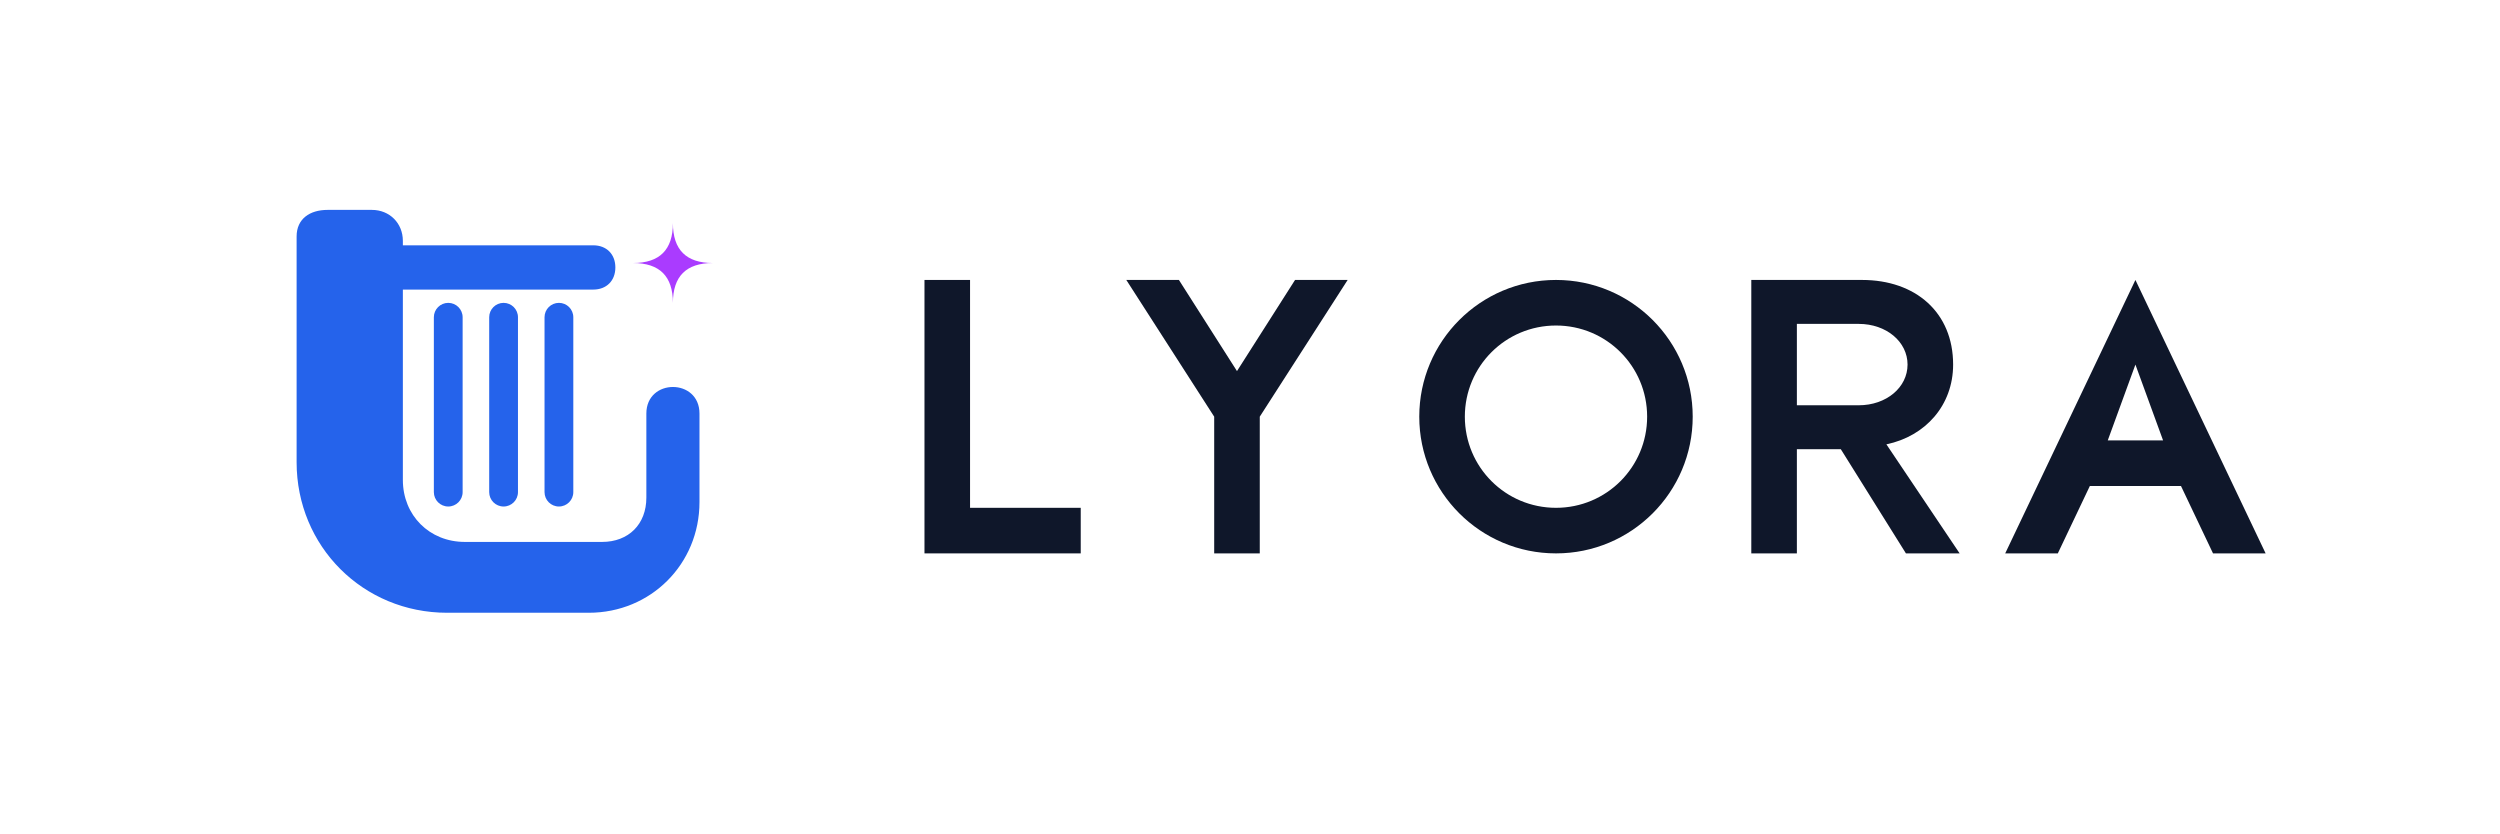
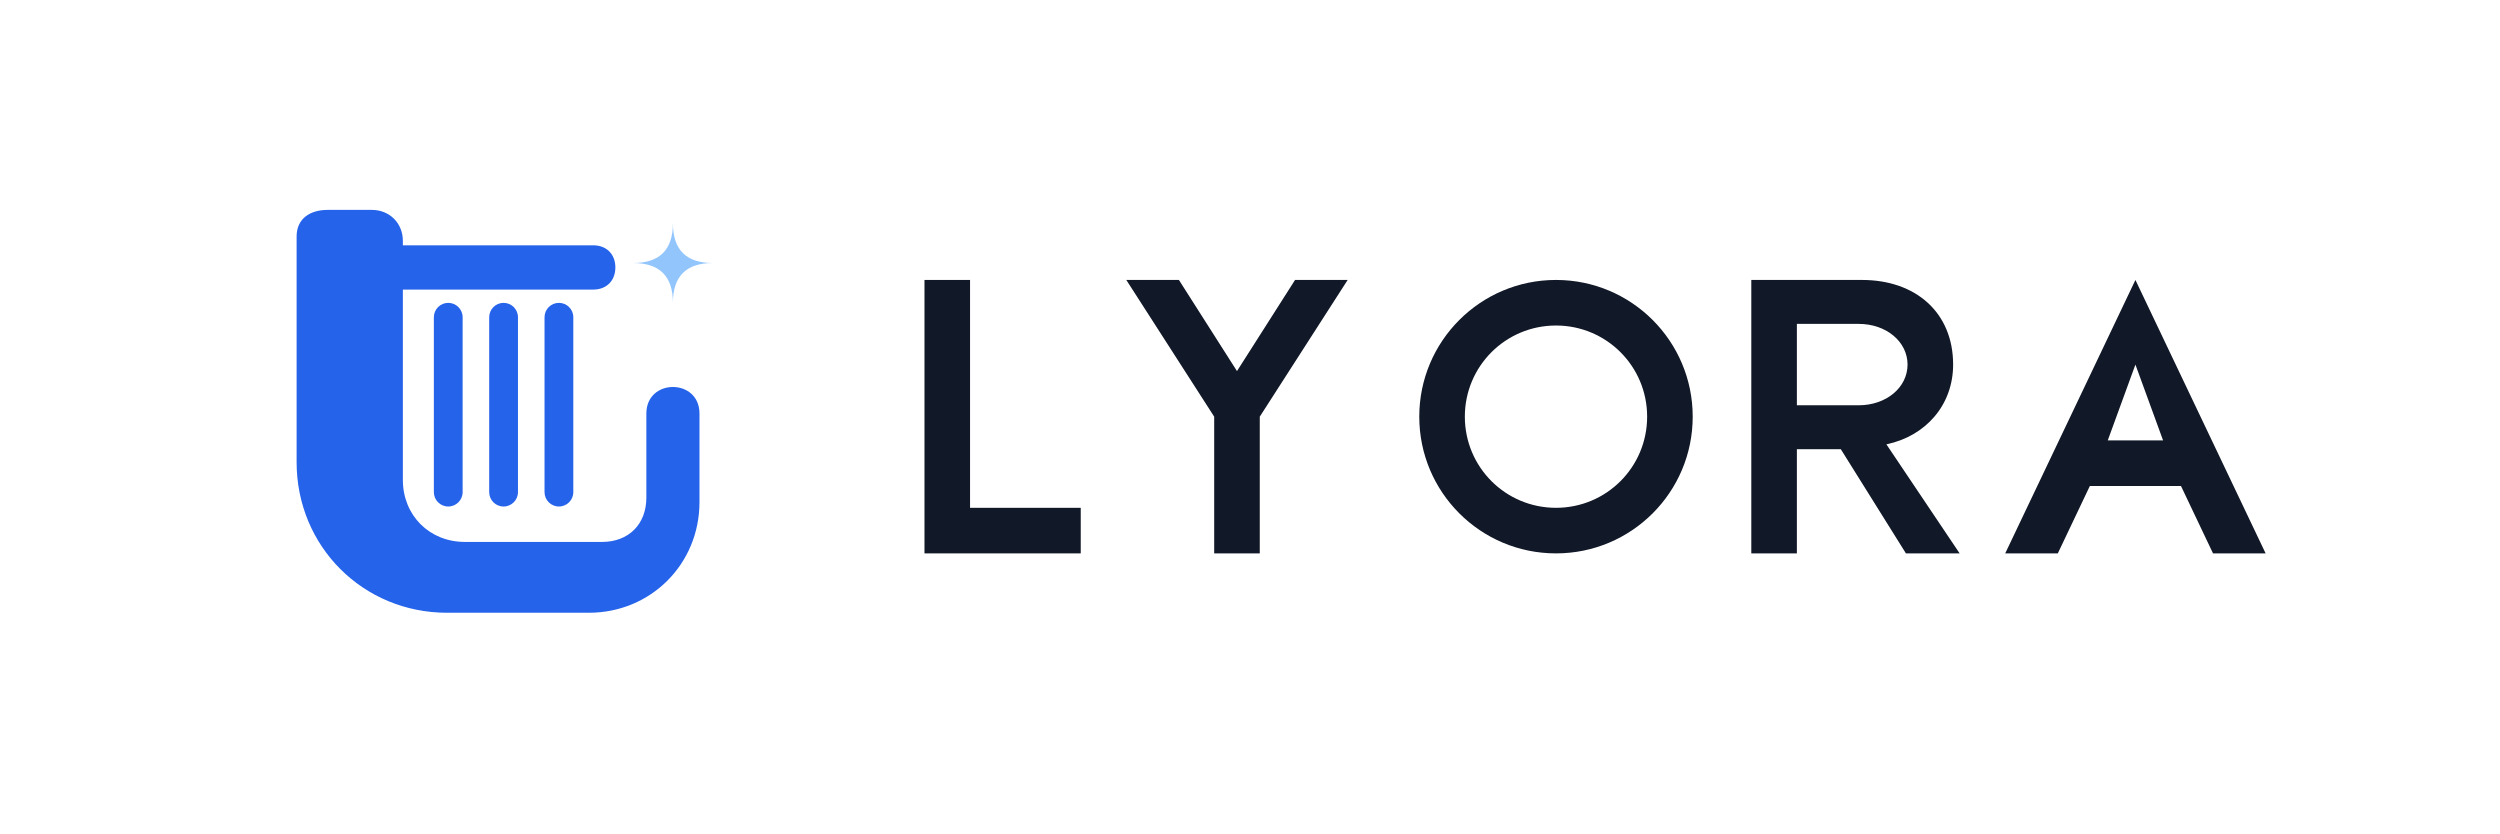
<svg xmlns="http://www.w3.org/2000/svg" viewBox="0 0 768 256" width="768" height="256" role="img" aria-labelledby="title-a-lockup">
  <g id="symbol" transform="translate(68, 40) scale(0.68)">
-     <path fill="#2563eb" fill-rule="evenodd" d="       M 34 48       C 34 40 40 36 48 36       H 68       C 76 36 82 42 82 50       V 158       C 82 174 94 186 110 186       H 172       C 184 186 192 178 192 166       V 128       C 192 120 198 116 204 116       C 210 116 216 120 216 128       V 168       C 216 196 194 218 166 218       H 102       C 64 218 34 188 34 150       Z     " />
-     <path fill="#2563eb" d="       M 74 52       H 168       C 174 52 178 56 178 62       C 178 68 174 72 168 72       H 74       Z     " />
-     <rect x="96" y="78" width="13" height="92" rx="6.5" fill="#2563eb" />
-     <rect x="121" y="78" width="13" height="92" rx="6.5" fill="#2563eb" />
-     <rect x="146" y="78" width="13" height="92" rx="6.5" fill="#2563eb" />
-     <path fill="#aa3bff" d="       M 204 42       Q 204 60 186 60       Q 204 60 204 78       Q 204 60 222 60       Q 204 60 204 42       Z     " />
+     <path fill="#2563EB" fill-rule="evenodd" d="       M 34 48       C 34 40 40 36 48 36       H 68       C 76 36 82 42 82 50       V 158       C 82 174 94 186 110 186       H 172       C 184 186 192 178 192 166       V 128       C 192 120 198 116 204 116       C 210 116 216 120 216 128       V 168       C 216 196 194 218 166 218       H 102       C 64 218 34 188 34 150       Z     " />
+     <path fill="#2563EB" d="       M 74 52       H 168       C 174 52 178 56 178 62       C 178 68 174 72 168 72       H 74       Z     " />
+     <rect x="96" y="78" width="13" height="92" rx="6.5" fill="#2563EB" />
+     <rect x="121" y="78" width="13" height="92" rx="6.5" fill="#2563EB" />
+     <rect x="146" y="78" width="13" height="92" rx="6.5" fill="#2563EB" />
+     <path fill="#93C5FD" d="       M 204 42       Q 204 60 186 60       Q 204 60 204 78       Q 204 60 222 60       Q 204 60 204 42       Z     " />
  </g>
-   <g id="wordmark" transform="translate(284, 86)" fill="#0f172a">
+   <g id="wordmark" transform="translate(284, 86)" fill="#111827">
    <path d="M 0 0 H 14 V 70 H 48 V 84 H 0 Z" />
    <path d="M 62 0 L 89 42 V 84 H 103 V 42 L 130 0 H 113.84 L 96 28 L 78.16 0 Z" />
    <path fill-rule="evenodd" d="       M 194 0       C 217.2 0 236 18.8 236 42       C 236 65.2 217.2 84 194 84       C 170.8 84 152 65.2 152 42       C 152 18.8 170.8 0 194 0 Z       M 194 14       C 178.5 14 166 26.5 166 42       C 166 57.5 178.5 70 194 70       C 209.5 70 222 57.5 222 42       C 222 26.5 209.5 14 194 14 Z     " />
    <path fill-rule="evenodd" d="       M 254 0 H 288       C 304.5 0 316 10 316 26       C 316 38.5 307.5 48 295.5 50.5       L 318 84 H 301.5       L 281.5 52 H 268 V 84 H 254 Z       M 268 13.5 V 38.5 H 287       C 295.5 38.5 302 33 302 26       C 302 19 295.5 13.5 287 13.5 Z     " />
    <path fill-rule="evenodd" d="       M 372 0       L 332 84 H 348.16       L 358 63.3 H 386 L 395.84 84 H 412       L 372 0 Z       M 372 26       L 363.5 49.3 H 380.5 Z     " />
  </g>
</svg>
